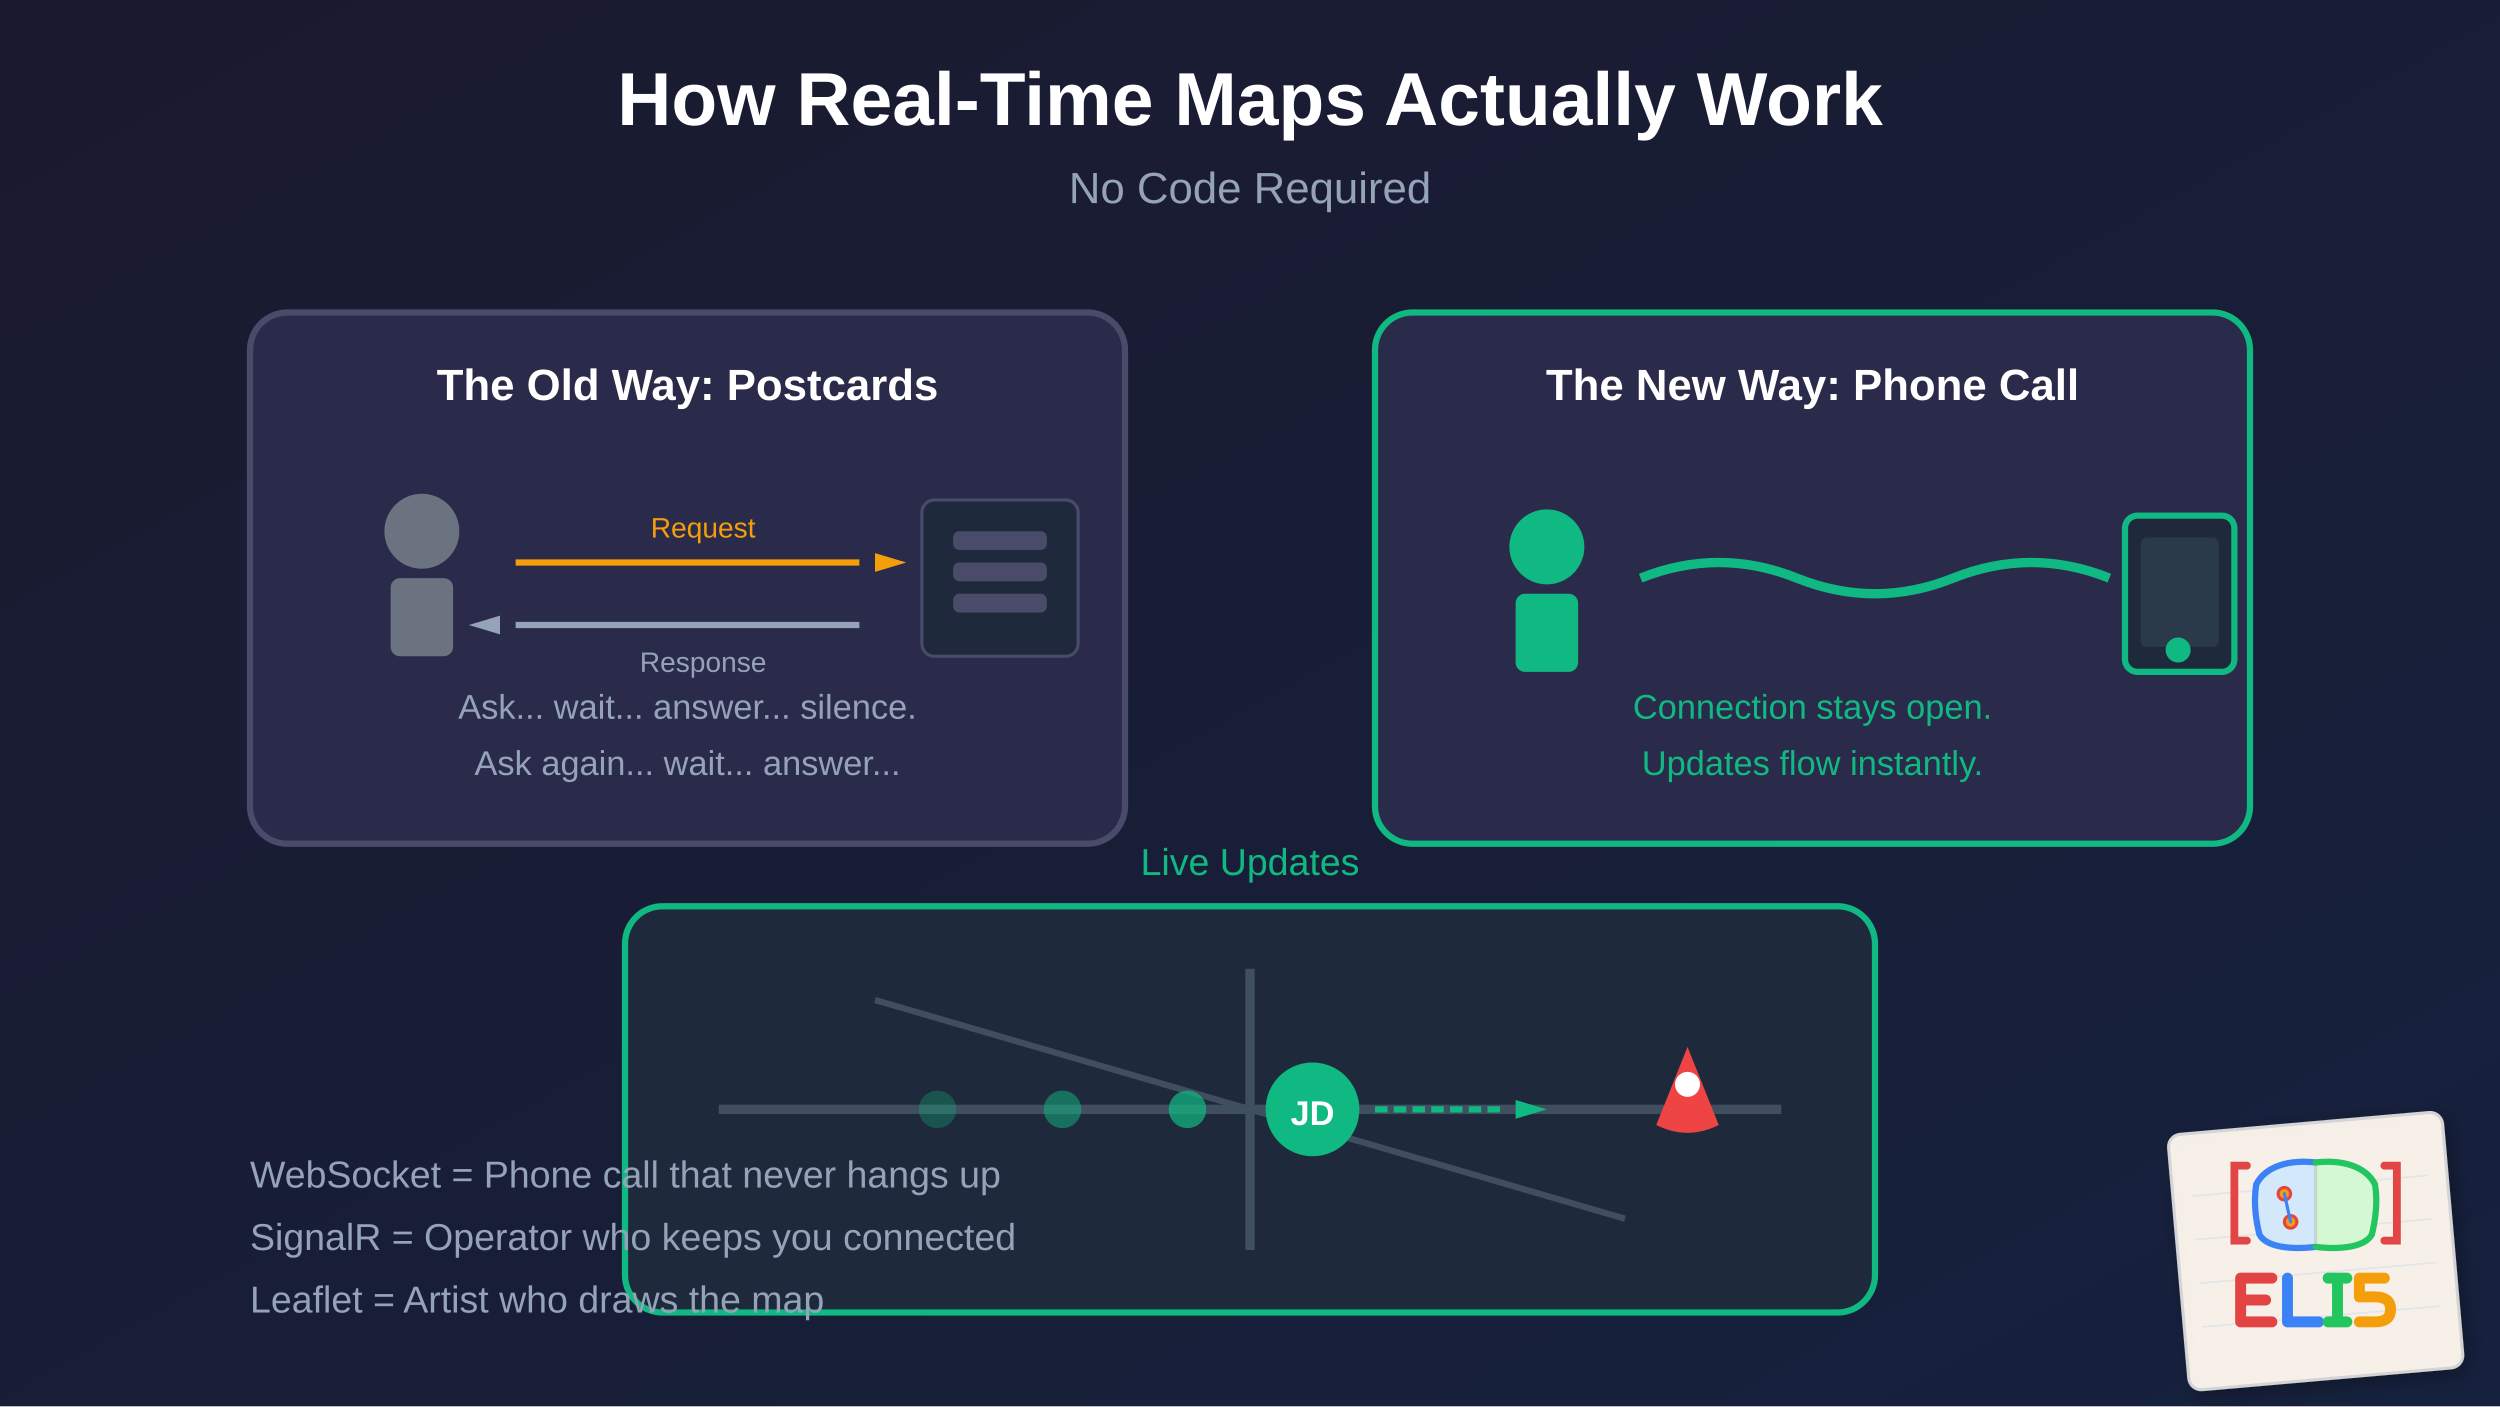
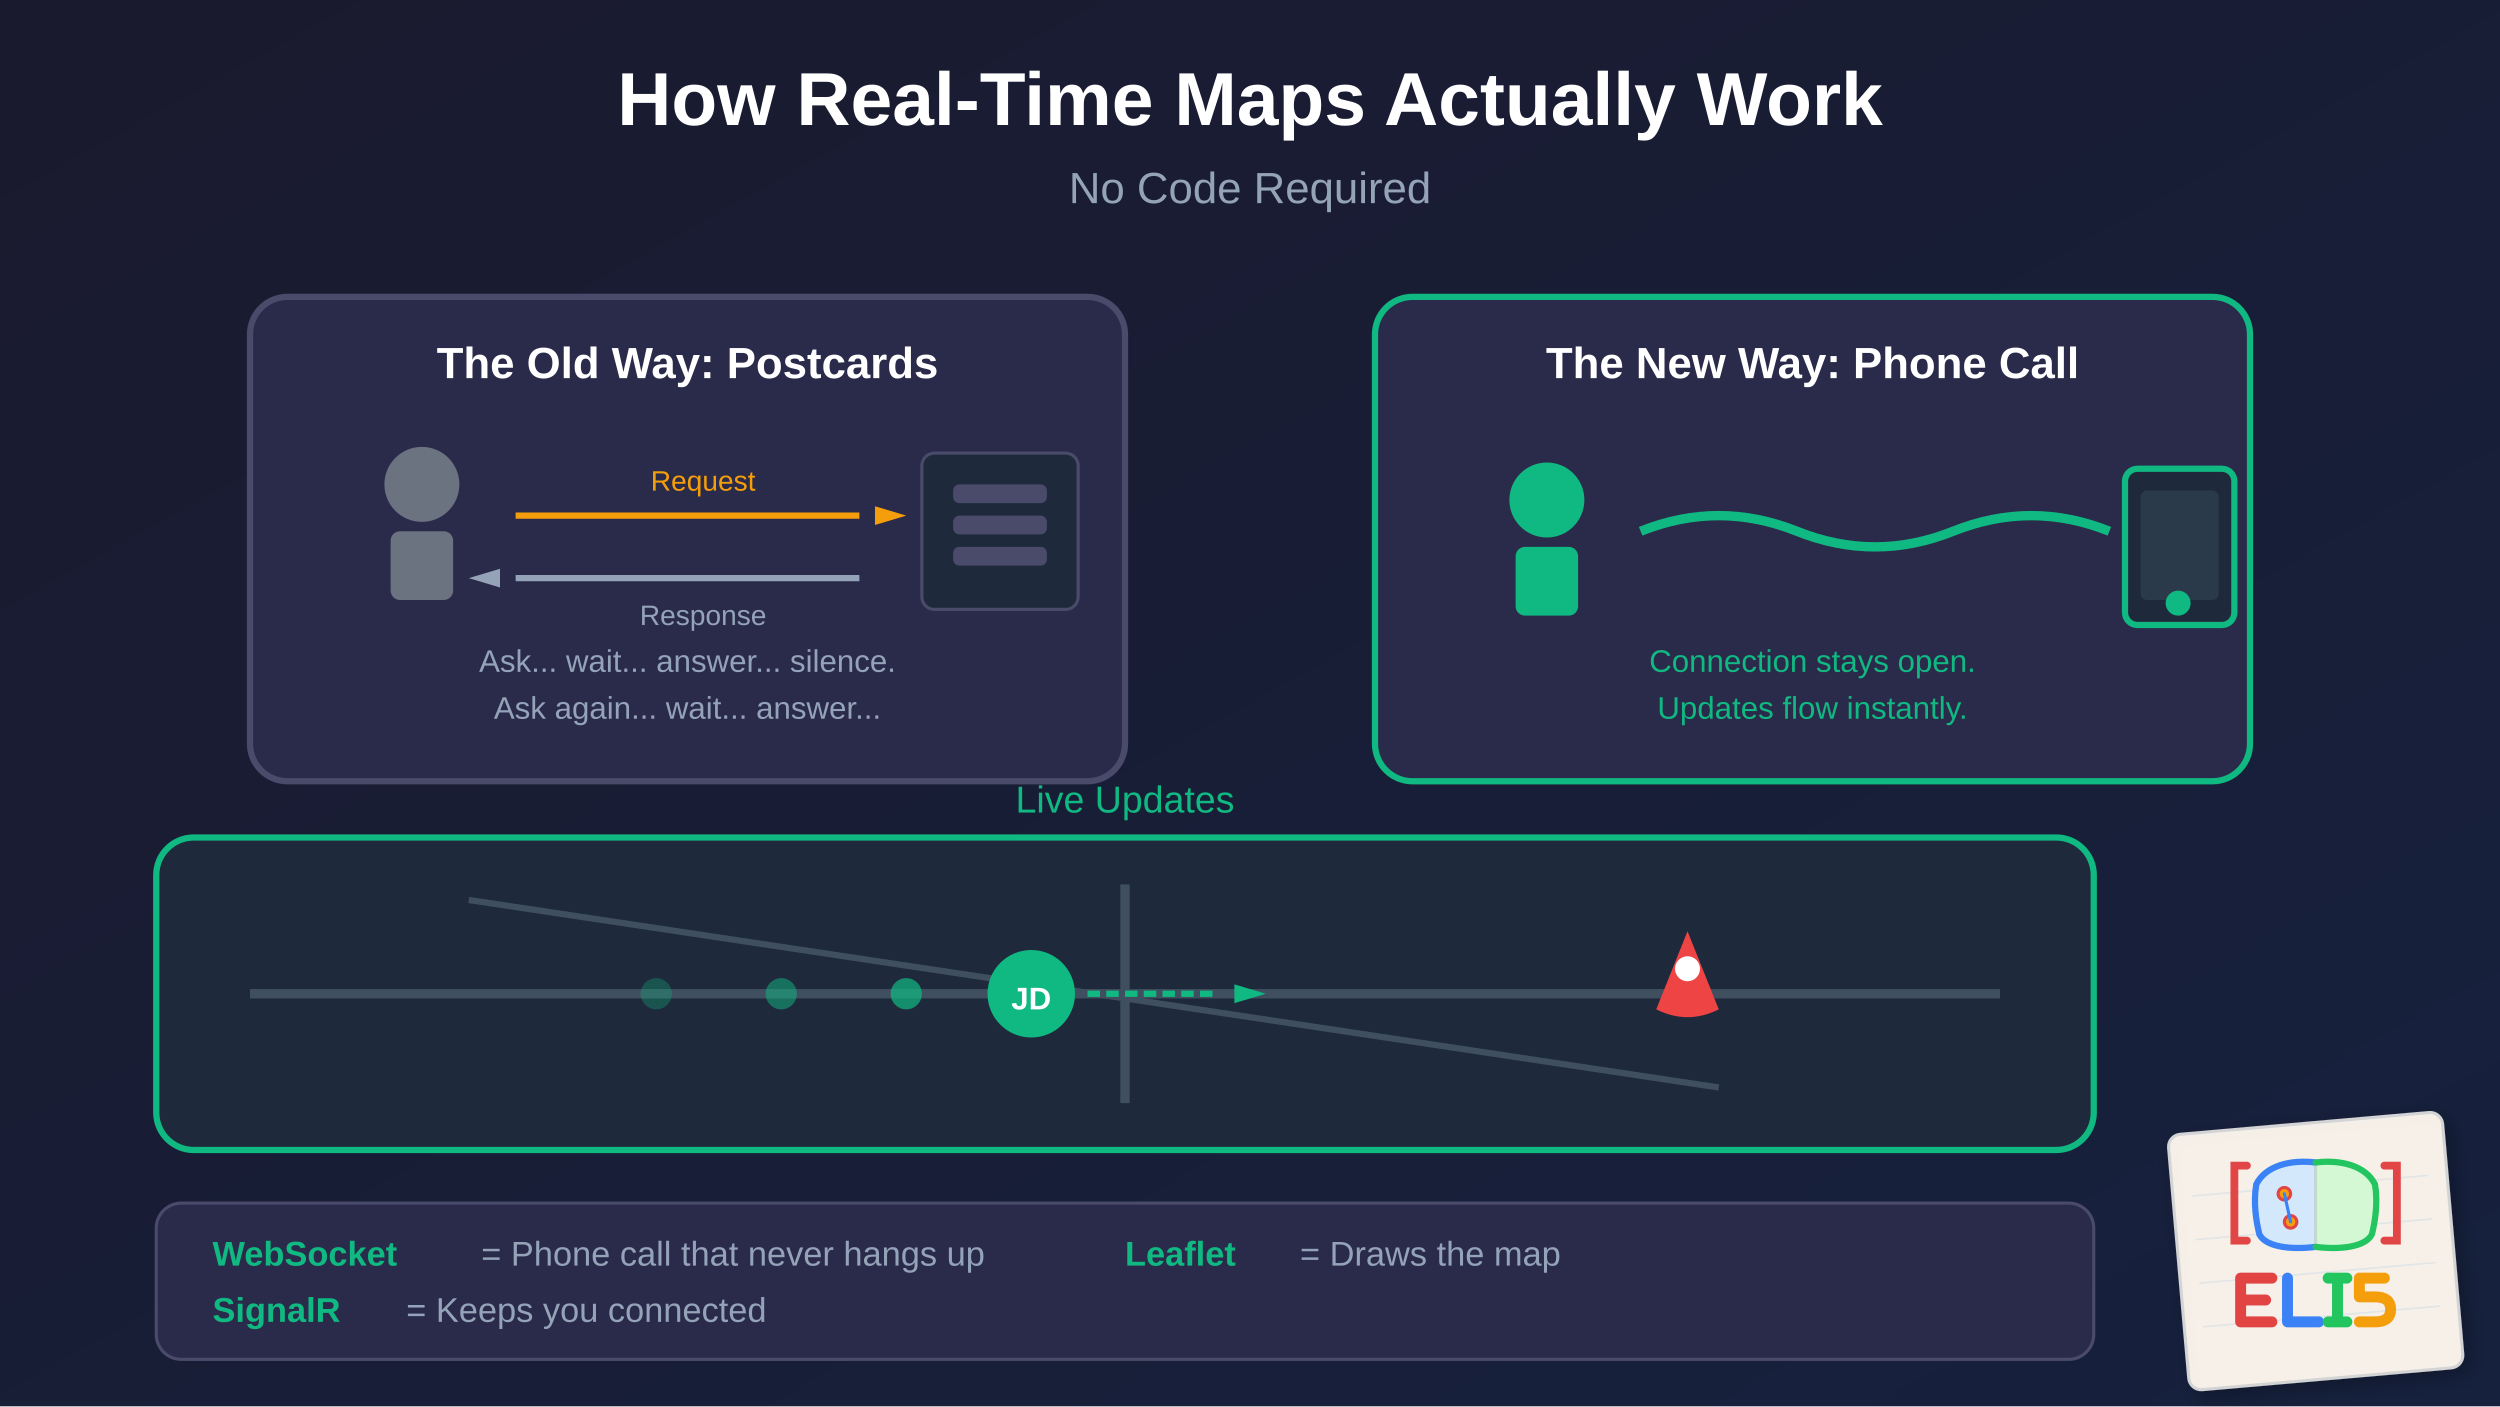
<svg xmlns="http://www.w3.org/2000/svg" viewBox="0 0 800 450">
  <defs>
    <linearGradient id="bgGrad" x1="0%" y1="0%" x2="100%" y2="100%">
      <stop offset="0%" style="stop-color:#1a1a2e" />
      <stop offset="100%" style="stop-color:#16213e" />
    </linearGradient>
    <linearGradient id="phoneGrad" x1="0%" y1="0%" x2="100%" y2="100%">
      <stop offset="0%" style="stop-color:#10b981" />
      <stop offset="100%" style="stop-color:#059669" />
    </linearGradient>
    <filter id="eli5_crayon" x="-5%" y="-5%" width="110%" height="110%">
      <feTurbulence type="turbulence" baseFrequency="0.04" numOctaves="4" seed="2" result="noise" />
      <feDisplacementMap in="SourceGraphic" in2="noise" scale="2" xChannelSelector="R" yChannelSelector="G" />
    </filter>
    <filter id="eli5_shadow" x="-10%" y="-10%" width="130%" height="130%">
      <feDropShadow dx="2" dy="2" stdDeviation="3" flood-color="#000" flood-opacity="0.3" />
    </filter>
  </defs>
  <rect width="800" height="450" fill="url(#bgGrad)" />
  <text x="400" y="40" font-family="Arial, sans-serif" font-size="24" fill="#fff" text-anchor="middle" font-weight="bold">
    How Real-Time Maps Actually Work
  </text>
  <text x="400" y="65" font-family="Arial, sans-serif" font-size="14" fill="#94a3b8" text-anchor="middle">
    No Code Required
  </text>
-   <g transform="translate(80, 100)">
-     <rect x="0" y="0" width="280" height="170" rx="12" fill="#2a2a4a" stroke="#4a4a6a" stroke-width="2" />
-     <text x="140" y="28" font-family="Arial, sans-serif" font-size="14" fill="#fff" text-anchor="middle" font-weight="bold">The Old Way: Postcards</text>
-     <g transform="translate(30, 50)">
+   <g transform="translate(80, 95)">
+     <rect x="0" y="0" width="280" height="155" rx="12" fill="#2a2a4a" stroke="#4a4a6a" stroke-width="2" />
+     <text x="140" y="26" font-family="Arial, sans-serif" font-size="14" fill="#fff" text-anchor="middle" font-weight="bold">The Old Way: Postcards</text>
+     <g transform="translate(30, 40)">
      <circle cx="25" cy="20" r="12" fill="#6b7280" />
-       <rect x="15" y="35" width="20" height="25" rx="3" fill="#6b7280" />
+       <rect x="15" y="35" width="20" height="22" rx="3" fill="#6b7280" />
      <path d="M55,30 L165,30" stroke="#f59e0b" stroke-width="2" />
      <polygon points="170,27 170,33 180,30" fill="#f59e0b" />
      <text x="115" y="22" font-family="Arial, sans-serif" font-size="9" fill="#f59e0b" text-anchor="middle">Request</text>
      <path d="M165,50 L55,50" stroke="#94a3b8" stroke-width="2" />
      <polygon points="50,47 50,53 40,50" fill="#94a3b8" />
      <text x="115" y="65" font-family="Arial, sans-serif" font-size="9" fill="#94a3b8" text-anchor="middle">Response</text>
      <rect x="185" y="10" width="50" height="50" rx="4" fill="#1e293b" stroke="#4a4a6a" />
      <rect x="195" y="20" width="30" height="6" rx="2" fill="#4a4a6a" />
      <rect x="195" y="30" width="30" height="6" rx="2" fill="#4a4a6a" />
      <rect x="195" y="40" width="30" height="6" rx="2" fill="#4a4a6a" />
    </g>
-     <text x="140" y="130" font-family="Arial, sans-serif" font-size="11" fill="#94a3b8" text-anchor="middle">Ask... wait... answer... silence.</text>
-     <text x="140" y="148" font-family="Arial, sans-serif" font-size="11" fill="#94a3b8" text-anchor="middle">Ask again... wait... answer...</text>
+     <text x="140" y="120" font-family="Arial, sans-serif" font-size="10" fill="#94a3b8" text-anchor="middle">Ask... wait... answer... silence.</text>
+     <text x="140" y="135" font-family="Arial, sans-serif" font-size="10" fill="#94a3b8" text-anchor="middle">Ask again... wait... answer...</text>
  </g>
-   <g transform="translate(440, 100)">
-     <rect x="0" y="0" width="280" height="170" rx="12" fill="#2a2a4a" stroke="#10b981" stroke-width="2" />
-     <text x="140" y="28" font-family="Arial, sans-serif" font-size="14" fill="#fff" text-anchor="middle" font-weight="bold">The New Way: Phone Call</text>
-     <g transform="translate(30, 50)">
+   <g transform="translate(440, 95)">
+     <rect x="0" y="0" width="280" height="155" rx="12" fill="#2a2a4a" stroke="#10b981" stroke-width="2" />
+     <text x="140" y="26" font-family="Arial, sans-serif" font-size="14" fill="#fff" text-anchor="middle" font-weight="bold">The New Way: Phone Call</text>
+     <g transform="translate(30, 40)">
      <circle cx="25" cy="25" r="12" fill="#10b981" />
-       <rect x="15" y="40" width="20" height="25" rx="3" fill="#10b981" />
+       <rect x="15" y="40" width="20" height="22" rx="3" fill="#10b981" />
      <path d="M55,35 Q80,25 105,35 Q130,45 155,35 Q180,25 205,35" stroke="#10b981" stroke-width="3" fill="none" />
      <rect x="210" y="15" width="35" height="50" rx="4" fill="#1e293b" stroke="#10b981" stroke-width="2" />
      <rect x="215" y="22" width="25" height="35" rx="2" fill="#2a3a4a" />
      <circle cx="227" cy="58" r="4" fill="#10b981" />
    </g>
-     <text x="140" y="130" font-family="Arial, sans-serif" font-size="11" fill="#10b981" text-anchor="middle">Connection stays open.</text>
-     <text x="140" y="148" font-family="Arial, sans-serif" font-size="11" fill="#10b981" text-anchor="middle">Updates flow instantly.</text>
+     <text x="140" y="120" font-family="Arial, sans-serif" font-size="10" fill="#10b981" text-anchor="middle">Connection stays open.</text>
+     <text x="140" y="135" font-family="Arial, sans-serif" font-size="10" fill="#10b981" text-anchor="middle">Updates flow instantly.</text>
  </g>
-   <g transform="translate(200, 290)">
-     <rect x="0" y="0" width="400" height="130" rx="12" fill="#1e293b" stroke="#10b981" stroke-width="2" />
-     <line x1="30" y1="65" x2="370" y2="65" stroke="#3f4f5f" stroke-width="3" />
-     <line x1="200" y1="20" x2="200" y2="110" stroke="#3f4f5f" stroke-width="3" />
-     <line x1="80" y1="30" x2="320" y2="100" stroke="#3f4f5f" stroke-width="2" />
-     <circle cx="100" cy="65" r="6" fill="#10b981" opacity="0.3" />
-     <circle cx="140" cy="65" r="6" fill="#10b981" opacity="0.5" />
-     <circle cx="180" cy="65" r="6" fill="#10b981" opacity="0.7" />
-     <circle cx="220" cy="65" r="15" fill="#10b981" />
-     <text x="220" y="70" font-family="Arial, sans-serif" font-size="11" fill="#fff" text-anchor="middle" font-weight="bold">JD</text>
-     <path d="M240,65 L280,65" stroke="#10b981" stroke-width="2" stroke-dasharray="4,2" />
-     <polygon points="285,62 285,68 295,65" fill="#10b981" />
-     <g transform="translate(330, 45)">
+   <g transform="translate(50, 268)">
+     <rect x="0" y="0" width="620" height="100" rx="12" fill="#1e293b" stroke="#10b981" stroke-width="2" />
+     <text x="310" y="-8" font-family="Arial, sans-serif" font-size="12" fill="#10b981" text-anchor="middle">Live Updates</text>
+     <line x1="30" y1="50" x2="590" y2="50" stroke="#3f4f5f" stroke-width="3" />
+     <line x1="310" y1="15" x2="310" y2="85" stroke="#3f4f5f" stroke-width="3" />
+     <line x1="100" y1="20" x2="500" y2="80" stroke="#3f4f5f" stroke-width="2" />
+     <circle cx="160" cy="50" r="5" fill="#10b981" opacity="0.3" />
+     <circle cx="200" cy="50" r="5" fill="#10b981" opacity="0.5" />
+     <circle cx="240" cy="50" r="5" fill="#10b981" opacity="0.7" />
+     <circle cx="280" cy="50" r="14" fill="#10b981" />
+     <text x="280" y="55" font-family="Arial, sans-serif" font-size="10" fill="#fff" text-anchor="middle" font-weight="bold">JD</text>
+     <path d="M298,50 L340,50" stroke="#10b981" stroke-width="2" stroke-dasharray="4,2" />
+     <polygon points="345,47 345,53 355,50" fill="#10b981" />
+     <g transform="translate(480, 30)">
      <path d="M0,25 L10,0 L20,25 Q10,30 0,25" fill="#ef4444" />
      <circle cx="10" cy="12" r="4" fill="#fff" />
    </g>
-     <text x="200" y="-10" font-family="Arial, sans-serif" font-size="12" fill="#10b981" text-anchor="middle">Live Updates</text>
  </g>
-   <g transform="translate(80, 380)">
-     <text x="0" y="0" font-family="Arial, sans-serif" font-size="12" fill="#94a3b8">
-       WebSocket = Phone call that never hangs up
-     </text>
-     <text x="0" y="20" font-family="Arial, sans-serif" font-size="12" fill="#94a3b8">
-       SignalR = Operator who keeps you connected
-     </text>
-     <text x="0" y="40" font-family="Arial, sans-serif" font-size="12" fill="#94a3b8">
-       Leaflet = Artist who draws the map
-     </text>
+   <g transform="translate(50, 385)">
+     <rect x="0" y="0" width="620" height="50" rx="8" fill="#2a2a4a" stroke="#4a4a6a" stroke-width="1" />
+     <text x="18" y="20" font-family="Arial, sans-serif" font-size="11" fill="#10b981" font-weight="bold">WebSocket</text>
+     <text x="104" y="20" font-family="Arial, sans-serif" font-size="11" fill="#94a3b8">= Phone call that never hangs up</text>
+     <text x="18" y="38" font-family="Arial, sans-serif" font-size="11" fill="#10b981" font-weight="bold">SignalR</text>
+     <text x="80" y="38" font-family="Arial, sans-serif" font-size="11" fill="#94a3b8">= Keeps you connected</text>
+     <text x="310" y="20" font-family="Arial, sans-serif" font-size="11" fill="#10b981" font-weight="bold">Leaflet</text>
+     <text x="366" y="20" font-family="Arial, sans-serif" font-size="11" fill="#94a3b8">= Draws the map</text>
  </g>
  <g transform="translate(695, 355)">
    <g filter="url(#eli5_shadow)">
      <g transform="rotate(-5, 50, 45)">
        <rect x="2" y="4" width="88" height="82" rx="4" fill="#FFF9F0" stroke="#DDD" stroke-width="1" opacity="0.95" />
        <line x1="8" y1="24" x2="84" y2="24" stroke="#89B4D6" stroke-width="0.5" opacity="0.2" />
        <line x1="8" y1="38" x2="84" y2="38" stroke="#89B4D6" stroke-width="0.5" opacity="0.2" />
        <line x1="8" y1="52" x2="84" y2="52" stroke="#89B4D6" stroke-width="0.5" opacity="0.2" />
        <line x1="8" y1="66" x2="84" y2="66" stroke="#89B4D6" stroke-width="0.5" opacity="0.2" />
      </g>
      <g transform="translate(46, 30)">
        <g stroke="#E24444" fill="none" stroke-width="2.5" stroke-linecap="round">
          <polyline points="-22,-12 -26,-12 -26,12 -22,12" />
        </g>
        <g stroke="#E24444" fill="none" stroke-width="2.5" stroke-linecap="round">
          <polyline points="22,-12 26,-12 26,12 22,12" />
        </g>
        <path d="M 0,-13 C -8,-14 -16,-12 -19,-6 C -20,0 -19,6 -18,10 C -16,14 -8,15 0,14" fill="#D4E8FC" stroke="#3B82F6" stroke-width="2" stroke-linecap="round" />
        <path d="M 0,-13 C 8,-14 16,-12 19,-6 C 20,0 19,6 18,10 C 16,14 8,15 0,14" fill="#D4F8D4" stroke="#22C55E" stroke-width="2" stroke-linecap="round" />
        <line x1="0" y1="-12" x2="0" y2="13" stroke="#999" stroke-width="1" opacity="0.3" />
        <circle cx="-10" cy="-3" r="2" fill="#F59E0B" stroke="#E24444" stroke-width="1" />
        <circle cx="-8" cy="6" r="2" fill="#F59E0B" stroke="#E24444" stroke-width="1" />
        <line x1="-10" y1="-3" x2="-8" y2="6" stroke="#3B82F6" stroke-width="1" stroke-linecap="round" />
      </g>
    </g>
    <g stroke-width="3.5" stroke-linecap="round" stroke-linejoin="round" fill="none">
      <path d="M22,54 V68 M22,54 H32 M22,61 H30 M22,68 H32" stroke="#E24444" />
      <path d="M37,54 V68 H47" stroke="#3B82F6" />
      <path d="M50,54 H56 M53,54 V68 M50,68 H56" stroke="#22C55E" />
      <path d="M68,54 H60 V60 H65 Q70,60 70,64 Q70,68 65,68 H60" stroke="#F59E0B" />
    </g>
  </g>
</svg>
